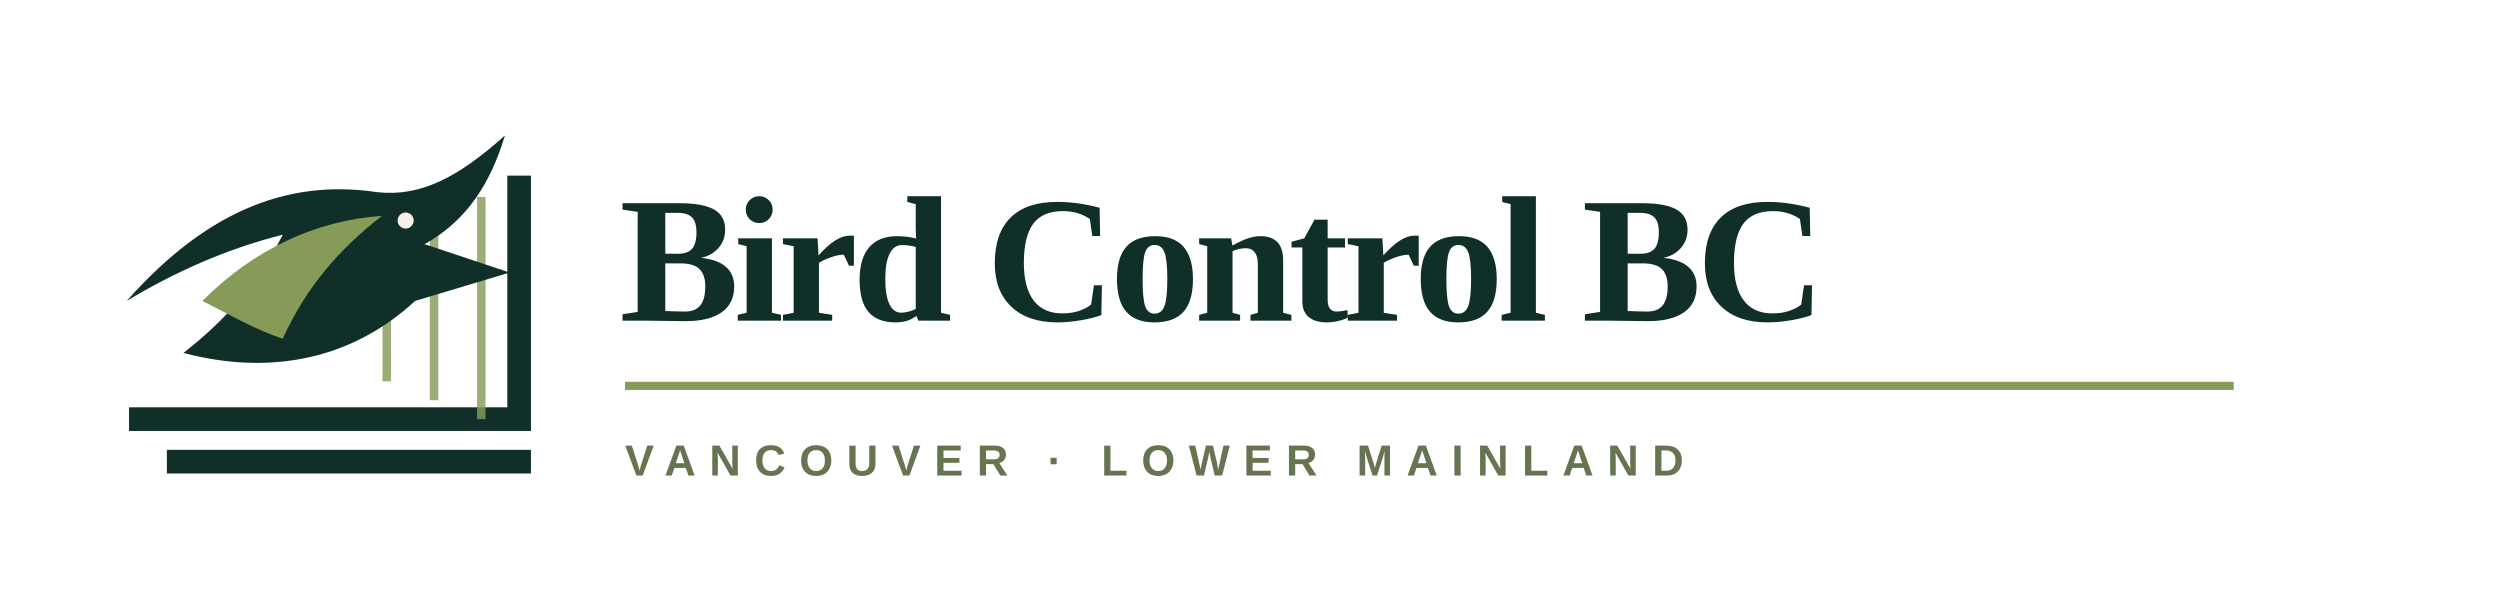
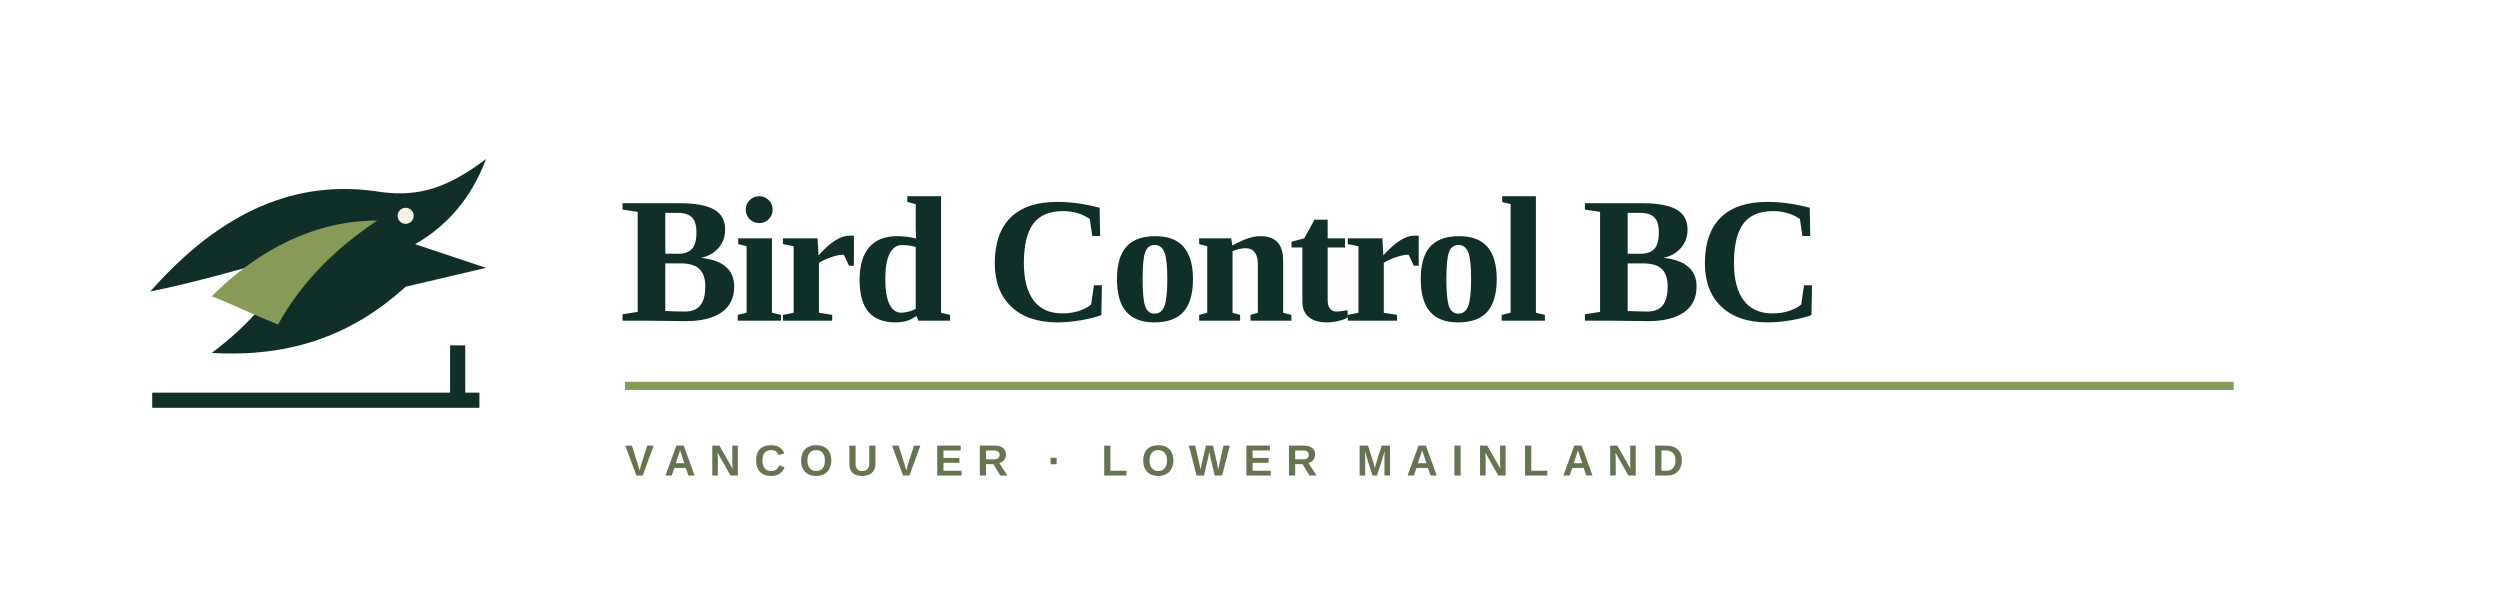
<svg xmlns="http://www.w3.org/2000/svg" width="920" height="220" viewBox="0 0 920 220" role="img" aria-labelledby="title desc">
  <g transform="translate(24 22) scale(1.74)">
-     <path d="M16 76h80V27M24 85h72" fill="none" stroke="#102F28" stroke-width="5" stroke-linecap="square" />
-     <path d="M68 29v39M78 29v43M88 29v47" fill="none" stroke="#879B59" stroke-width="1.8" opacity=".82" />
-     <path d="M13 51c16-18 33-26 53-23 9 1 17-3 27-12-3 10-8 18-17 23l18 6-20 6C61 63 44 67 25 62c9-7 16-15 21-25-12 3-23 8-33 14Z" fill="#102F28" />
-     <path d="M29 51c11-11 24-17 38-18-9 7-16 15-21 26-6-2-11-5-17-8Z" fill="#879B59" />
-     <circle cx="72" cy="34" r="1.7" fill="#F6F1E7" />
+     <path d="M18 49c15-17 31-24 49-21 8 1 14-1 22-7-3 8-8 14-15 18l15 5-17 4C61 58 48 63 31 62c8-6 14-13 18-21-11 3-21 6-31 8Z" fill="#102F28" />
+     <path d="M31 50c10-10 22-16 35-16-9 6-16 13-21 22-5-2-9-4-14-6Z" fill="#879B59" />
+     <circle cx="72" cy="33" r="1.7" fill="#F6F1E7" />
+     <path d="M20 72h66M83 72v-10" fill="none" stroke="#102F28" stroke-width="3.2" stroke-linecap="square" />
  </g>
  <g transform="translate(228 51)">
    <text x="0" y="67" fill="#102F28" font-family="Georgia, 'Times New Roman', serif" font-size="66" font-weight="700" letter-spacing="-2">Bird Control BC</text>
    <path d="M2 91h592" stroke="#879B59" stroke-width="3" />
    <text x="2" y="124" fill="#667451" font-family="Arial, sans-serif" font-size="16" font-weight="700" letter-spacing="5">VANCOUVER · LOWER MAINLAND</text>
  </g>
</svg>
